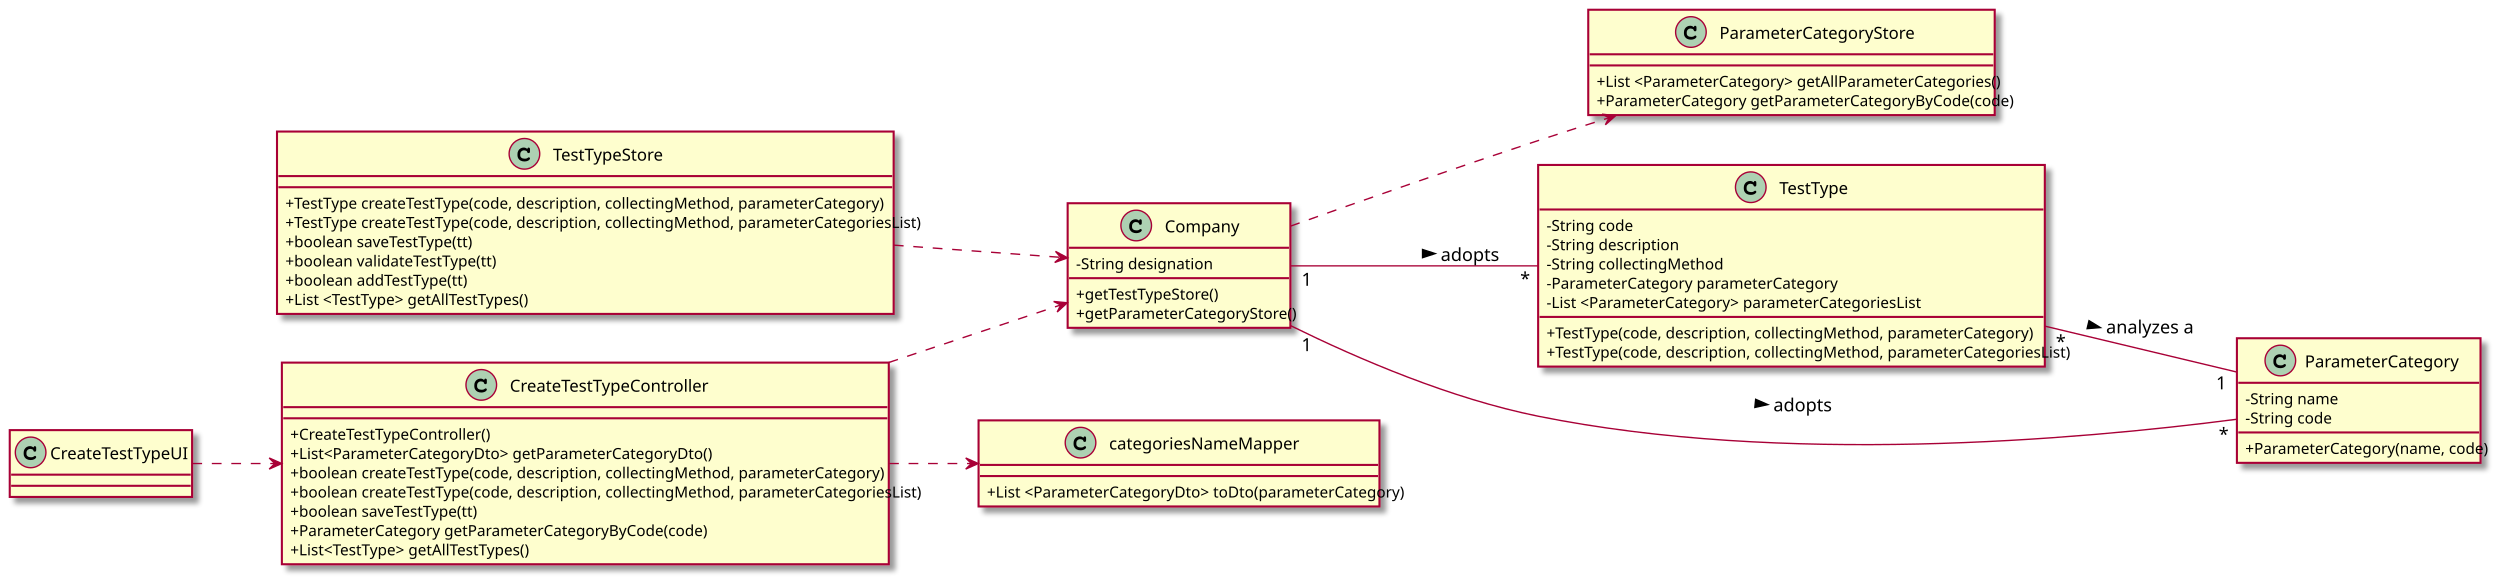
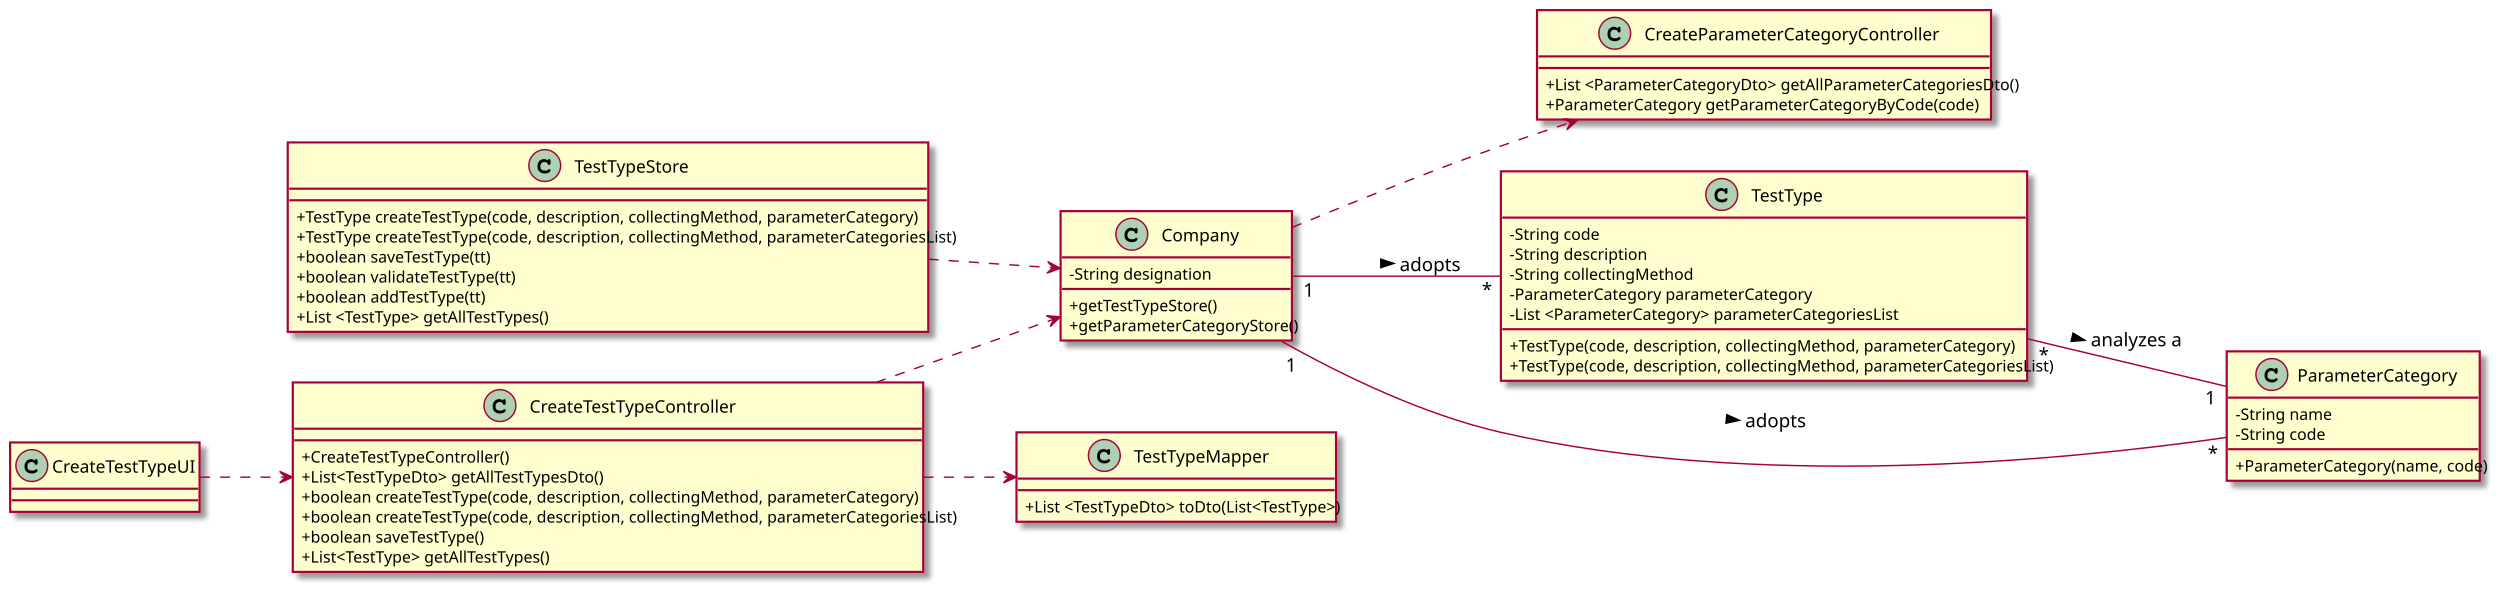
- <svg xmlns="http://www.w3.org/2000/svg" contentScriptType="application/ecmascript" contentStyleType="text/css" height="419px" preserveAspectRatio="none" style="width:1796px;height:419px;" version="1.1" viewBox="0 0 1796 419" width="1796px" zoomAndPan="magnify">
+ <svg xmlns="http://www.w3.org/2000/svg" contentScriptType="application/ecmascript" contentStyleType="text/css" height="409px" preserveAspectRatio="none" style="width:1729px;height:409px;" version="1.1" viewBox="0 0 1729 409" width="1729px" zoomAndPan="magnify">
  <defs>
-     <filter height="300%" id="fekjny58nes0" width="300%" x="-1" y="-1">
+     <filter height="300%" id="f53uwip7tvvvm" width="300%" x="-1" y="-1">
      <feGaussianBlur result="blurOut" stdDeviation="2.0" />
      <feColorMatrix in="blurOut" result="blurOut2" type="matrix" values="0 0 0 0 0 0 0 0 0 0 0 0 0 0 0 0 0 0 .4 0" />
      <feOffset dx="4.0" dy="4.0" in="blurOut2" result="blurOut3" />
      <feBlend in="SourceGraphic" in2="blurOut3" mode="normal" />
    </filter>
  </defs>
  <g>
-     <rect codeLine="4" fill="#FEFECE" filter="url(#fekjny58nes0)" height="89.508" id="C" style="stroke:#A80036;stroke-width:1.5;" width="160" x="767" y="146" />
-     <ellipse cx="816.25" cy="162" fill="#ADD1B2" rx="11" ry="11" style="stroke:#A80036;stroke-width:1.0;" />
-     <path d="M818.25,158.5 Q818.453,158 818.688,157.75 Q818.922,157.5 819.188,157.5 Q819.656,157.5 819.953,157.781 Q820.25,158.062 820.25,158.719 L820.25,160.281 Q820.25,160.938 819.969,161.219 Q819.688,161.5 819.25,161.5 Q818.859,161.5 818.609,161.328 Q818.359,161.156 818.25,160.703 Q818.203,160.391 818.031,160.219 Q817.719,159.891 817.156,159.703 Q816.594,159.5 816.031,159.5 Q815.328,159.5 814.734,159.781 Q814.156,160.062 813.703,160.688 Q813.25,161.312 813.25,162.172 L813.25,163.094 Q813.25,164.125 814.094,164.812 Q814.938,165.5 816.438,165.5 Q817.328,165.5 817.953,165.297 Q818.312,165.188 818.719,164.828 Q818.984,164.625 819.125,164.562 Q819.266,164.5 819.438,164.5 Q819.766,164.5 820,164.766 Q820.25,165.016 820.25,165.375 Q820.25,165.719 819.906,166.125 Q819.406,166.719 818.609,167.047 Q817.562,167.5 816.281,167.5 Q814.781,167.5 813.578,166.906 Q812.609,166.438 811.922,165.422 Q811.25,164.406 811.25,163.203 L811.25,162.109 Q811.25,160.859 811.844,159.766 Q812.453,158.672 813.5,158.094 Q814.562,157.5 815.75,157.5 Q816.469,157.5 817.094,157.75 Q817.719,158 818.25,158.5 Z " fill="#000000" />
-     <text fill="#000000" font-family="sans-serif" font-size="12" lengthAdjust="spacing" textLength="53" x="836.75" y="166.91">Company</text>
-     <line style="stroke:#A80036;stroke-width:1.5;" x1="768" x2="926" y1="178" y2="178" />
-     <text fill="#000000" font-family="sans-serif" font-size="11" lengthAdjust="spacing" textLength="90" x="773" y="193.419">-String designation</text>
-     <line style="stroke:#A80036;stroke-width:1.5;" x1="768" x2="926" y1="199.836" y2="199.836" />
-     <text fill="#000000" font-family="sans-serif" font-size="11" lengthAdjust="spacing" textLength="100" x="773" y="215.255">+getTestTypeStore()</text>
-     <text fill="#000000" font-family="sans-serif" font-size="11" lengthAdjust="spacing" textLength="148" x="773" y="229.091">+getParameterCategoryStore()</text>
-     <rect codeLine="10" fill="#FEFECE" filter="url(#fekjny58nes0)" height="61.836" id="cNM" style="stroke:#A80036;stroke-width:1.5;" width="288" x="703" y="302" />
-     <ellipse cx="776.25" cy="318" fill="#ADD1B2" rx="11" ry="11" style="stroke:#A80036;stroke-width:1.0;" />
-     <path d="M778.25,314.5 Q778.453,314 778.688,313.75 Q778.922,313.5 779.188,313.5 Q779.656,313.5 779.953,313.781 Q780.25,314.062 780.25,314.719 L780.25,316.281 Q780.25,316.938 779.969,317.219 Q779.688,317.5 779.25,317.5 Q778.859,317.5 778.609,317.328 Q778.359,317.156 778.25,316.703 Q778.203,316.391 778.031,316.219 Q777.719,315.891 777.156,315.703 Q776.594,315.5 776.031,315.5 Q775.328,315.5 774.734,315.781 Q774.156,316.062 773.703,316.688 Q773.25,317.312 773.25,318.172 L773.25,319.094 Q773.25,320.125 774.094,320.812 Q774.938,321.5 776.438,321.5 Q777.328,321.5 777.953,321.297 Q778.312,321.188 778.719,320.828 Q778.984,320.625 779.125,320.562 Q779.266,320.5 779.438,320.5 Q779.766,320.5 780,320.766 Q780.25,321.016 780.25,321.375 Q780.25,321.719 779.906,322.125 Q779.406,322.719 778.609,323.047 Q777.562,323.5 776.281,323.5 Q774.781,323.5 773.578,322.906 Q772.609,322.438 771.922,321.422 Q771.25,320.406 771.25,319.203 L771.25,318.109 Q771.25,316.859 771.844,315.766 Q772.453,314.672 773.5,314.094 Q774.562,313.5 775.75,313.5 Q776.469,313.5 777.094,313.75 Q777.719,314 778.25,314.5 Z " fill="#000000" />
-     <text fill="#000000" font-family="sans-serif" font-size="12" lengthAdjust="spacing" textLength="133" x="796.75" y="322.91">categoriesNameMapper</text>
-     <line style="stroke:#A80036;stroke-width:1.5;" x1="704" x2="990" y1="334" y2="334" />
-     <line style="stroke:#A80036;stroke-width:1.5;" x1="704" x2="990" y1="342" y2="342" />
-     <text fill="#000000" font-family="sans-serif" font-size="11" lengthAdjust="spacing" textLength="276" x="709" y="357.419">+List &lt;ParameterCategoryDto&gt; toDto(parameterCategory)</text>
-     <rect codeLine="14" fill="#FEFECE" filter="url(#fekjny58nes0)" height="131.016" id="TTS" style="stroke:#A80036;stroke-width:1.5;" width="443" x="199" y="94.5" />
-     <ellipse cx="376.75" cy="110.5" fill="#ADD1B2" rx="11" ry="11" style="stroke:#A80036;stroke-width:1.0;" />
-     <path d="M378.75,107 Q378.953,106.5 379.188,106.25 Q379.422,106 379.688,106 Q380.156,106 380.453,106.281 Q380.75,106.562 380.75,107.219 L380.75,108.781 Q380.75,109.438 380.469,109.719 Q380.188,110 379.75,110 Q379.359,110 379.109,109.828 Q378.859,109.656 378.75,109.203 Q378.703,108.891 378.531,108.719 Q378.219,108.391 377.656,108.203 Q377.094,108 376.531,108 Q375.828,108 375.234,108.281 Q374.656,108.562 374.203,109.188 Q373.75,109.812 373.75,110.672 L373.75,111.594 Q373.75,112.625 374.594,113.312 Q375.438,114 376.938,114 Q377.828,114 378.453,113.797 Q378.812,113.688 379.219,113.328 Q379.484,113.125 379.625,113.062 Q379.766,113 379.938,113 Q380.266,113 380.5,113.266 Q380.75,113.516 380.75,113.875 Q380.75,114.219 380.406,114.625 Q379.906,115.219 379.109,115.547 Q378.062,116 376.781,116 Q375.281,116 374.078,115.406 Q373.109,114.938 372.422,113.922 Q371.75,112.906 371.75,111.703 L371.75,110.609 Q371.75,109.359 372.344,108.266 Q372.953,107.172 374,106.594 Q375.062,106 376.25,106 Q376.969,106 377.594,106.25 Q378.219,106.5 378.75,107 Z " fill="#000000" />
-     <text fill="#000000" font-family="sans-serif" font-size="12" lengthAdjust="spacing" textLength="79" x="397.25" y="115.41">TestTypeStore</text>
-     <line style="stroke:#A80036;stroke-width:1.5;" x1="200" x2="641" y1="126.5" y2="126.5" />
-     <line style="stroke:#A80036;stroke-width:1.5;" x1="200" x2="641" y1="134.5" y2="134.5" />
-     <text fill="#000000" font-family="sans-serif" font-size="11" lengthAdjust="spacing" textLength="406" x="205" y="149.919">+TestType createTestType(code, description, collectingMethod, parameterCategory)</text>
-     <text fill="#000000" font-family="sans-serif" font-size="11" lengthAdjust="spacing" textLength="431" x="205" y="163.755">+TestType createTestType(code, description, collectingMethod, parameterCategoriesList)</text>
-     <text fill="#000000" font-family="sans-serif" font-size="11" lengthAdjust="spacing" textLength="130" x="205" y="177.591">+boolean saveTestType(tt)</text>
-     <text fill="#000000" font-family="sans-serif" font-size="11" lengthAdjust="spacing" textLength="143" x="205" y="191.427">+boolean validateTestType(tt)</text>
-     <text fill="#000000" font-family="sans-serif" font-size="11" lengthAdjust="spacing" textLength="124" x="205" y="205.263">+boolean addTestType(tt)</text>
-     <text fill="#000000" font-family="sans-serif" font-size="11" lengthAdjust="spacing" textLength="172" x="205" y="219.099">+List &lt;TestType&gt; getAllTestTypes()</text>
-     <rect codeLine="23" fill="#FEFECE" filter="url(#fekjny58nes0)" height="75.672" id="PCS" style="stroke:#A80036;stroke-width:1.5;" width="292" x="1141" y="7" />
-     <ellipse cx="1214.75" cy="23" fill="#ADD1B2" rx="11" ry="11" style="stroke:#A80036;stroke-width:1.0;" />
-     <path d="M1216.75,19.5 Q1216.953,19 1217.188,18.75 Q1217.422,18.5 1217.688,18.5 Q1218.156,18.5 1218.453,18.781 Q1218.75,19.062 1218.75,19.719 L1218.75,21.281 Q1218.75,21.938 1218.469,22.219 Q1218.188,22.5 1217.75,22.5 Q1217.359,22.5 1217.109,22.328 Q1216.859,22.156 1216.75,21.703 Q1216.703,21.391 1216.531,21.219 Q1216.219,20.891 1215.656,20.703 Q1215.094,20.5 1214.531,20.5 Q1213.828,20.5 1213.234,20.781 Q1212.656,21.062 1212.203,21.688 Q1211.75,22.312 1211.75,23.172 L1211.75,24.094 Q1211.75,25.125 1212.594,25.812 Q1213.438,26.5 1214.938,26.5 Q1215.828,26.5 1216.453,26.297 Q1216.812,26.188 1217.219,25.828 Q1217.484,25.625 1217.625,25.562 Q1217.766,25.5 1217.938,25.5 Q1218.266,25.5 1218.5,25.766 Q1218.75,26.016 1218.75,26.375 Q1218.75,26.719 1218.406,27.125 Q1217.906,27.719 1217.109,28.047 Q1216.062,28.5 1214.781,28.5 Q1213.281,28.5 1212.078,27.906 Q1211.109,27.438 1210.422,26.422 Q1209.75,25.406 1209.75,24.203 L1209.75,23.109 Q1209.75,21.859 1210.344,20.766 Q1210.953,19.672 1212,19.094 Q1213.062,18.5 1214.25,18.5 Q1214.969,18.5 1215.594,18.75 Q1216.219,19 1216.75,19.5 Z " fill="#000000" />
-     <text fill="#000000" font-family="sans-serif" font-size="12" lengthAdjust="spacing" textLength="136" x="1235.25" y="27.91">ParameterCategoryStore</text>
-     <line style="stroke:#A80036;stroke-width:1.5;" x1="1142" x2="1432" y1="39" y2="39" />
-     <line style="stroke:#A80036;stroke-width:1.5;" x1="1142" x2="1432" y1="47" y2="47" />
-     <text fill="#000000" font-family="sans-serif" font-size="11" lengthAdjust="spacing" textLength="270" x="1147" y="62.419">+List &lt;ParameterCategory&gt; getAllParameterCategories()</text>
-     <text fill="#000000" font-family="sans-serif" font-size="11" lengthAdjust="spacing" textLength="280" x="1147" y="76.255">+ParameterCategory getParameterCategoryByCode(code)</text>
-     <rect codeLine="55" fill="#FEFECE" filter="url(#fekjny58nes0)" height="144.852" id="TT" style="stroke:#A80036;stroke-width:1.5;" width="364" x="1105" y="118.5" />
-     <ellipse cx="1257.75" cy="134.5" fill="#ADD1B2" rx="11" ry="11" style="stroke:#A80036;stroke-width:1.0;" />
-     <path d="M1259.75,131 Q1259.953,130.5 1260.188,130.25 Q1260.422,130 1260.688,130 Q1261.156,130 1261.453,130.281 Q1261.75,130.562 1261.75,131.219 L1261.75,132.781 Q1261.75,133.438 1261.469,133.719 Q1261.188,134 1260.75,134 Q1260.359,134 1260.109,133.828 Q1259.859,133.656 1259.75,133.203 Q1259.703,132.891 1259.531,132.719 Q1259.219,132.391 1258.656,132.203 Q1258.094,132 1257.531,132 Q1256.828,132 1256.234,132.281 Q1255.656,132.562 1255.203,133.188 Q1254.75,133.812 1254.75,134.672 L1254.75,135.594 Q1254.75,136.625 1255.594,137.312 Q1256.438,138 1257.938,138 Q1258.828,138 1259.453,137.797 Q1259.812,137.688 1260.219,137.328 Q1260.484,137.125 1260.625,137.062 Q1260.766,137 1260.938,137 Q1261.266,137 1261.5,137.266 Q1261.75,137.516 1261.75,137.875 Q1261.75,138.219 1261.406,138.625 Q1260.906,139.219 1260.109,139.547 Q1259.062,140 1257.781,140 Q1256.281,140 1255.078,139.406 Q1254.109,138.938 1253.422,137.922 Q1252.75,136.906 1252.75,135.703 L1252.75,134.609 Q1252.75,133.359 1253.344,132.266 Q1253.953,131.172 1255,130.594 Q1256.062,130 1257.25,130 Q1257.969,130 1258.594,130.25 Q1259.219,130.5 1259.75,131 Z " fill="#000000" />
-     <text fill="#000000" font-family="sans-serif" font-size="12" lengthAdjust="spacing" textLength="50" x="1278.25" y="139.41">TestType</text>
-     <line style="stroke:#A80036;stroke-width:1.5;" x1="1106" x2="1468" y1="150.5" y2="150.5" />
-     <text fill="#000000" font-family="sans-serif" font-size="11" lengthAdjust="spacing" textLength="59" x="1111" y="165.919">-String code</text>
-     <text fill="#000000" font-family="sans-serif" font-size="11" lengthAdjust="spacing" textLength="88" x="1111" y="179.755">-String description</text>
-     <text fill="#000000" font-family="sans-serif" font-size="11" lengthAdjust="spacing" textLength="115" x="1111" y="193.591">-String collectingMethod</text>
-     <text fill="#000000" font-family="sans-serif" font-size="11" lengthAdjust="spacing" textLength="193" x="1111" y="207.427">-ParameterCategory parameterCategory</text>
-     <text fill="#000000" font-family="sans-serif" font-size="11" lengthAdjust="spacing" textLength="250" x="1111" y="221.263">-List &lt;ParameterCategory&gt; parameterCategoriesList</text>
-     <line style="stroke:#A80036;stroke-width:1.5;" x1="1106" x2="1468" y1="227.68" y2="227.68" />
-     <text fill="#000000" font-family="sans-serif" font-size="11" lengthAdjust="spacing" textLength="327" x="1111" y="243.099">+TestType(code, description, collectingMethod, parameterCategory)</text>
-     <text fill="#000000" font-family="sans-serif" font-size="11" lengthAdjust="spacing" textLength="352" x="1111" y="256.935">+TestType(code, description, collectingMethod, parameterCategoriesList)</text>
-     <rect codeLine="56" fill="#FEFECE" filter="url(#fekjny58nes0)" height="144.852" id="CTTC" style="stroke:#A80036;stroke-width:1.5;" width="436" x="202.5" y="260.5" />
-     <ellipse cx="345.75" cy="276.5" fill="#ADD1B2" rx="11" ry="11" style="stroke:#A80036;stroke-width:1.0;" />
-     <path d="M347.75,273 Q347.953,272.5 348.188,272.25 Q348.422,272 348.688,272 Q349.156,272 349.453,272.281 Q349.75,272.562 349.75,273.219 L349.75,274.781 Q349.75,275.438 349.469,275.719 Q349.188,276 348.75,276 Q348.359,276 348.109,275.828 Q347.859,275.656 347.75,275.203 Q347.703,274.891 347.531,274.719 Q347.219,274.391 346.656,274.203 Q346.094,274 345.531,274 Q344.828,274 344.234,274.281 Q343.656,274.562 343.203,275.188 Q342.75,275.812 342.75,276.672 L342.75,277.594 Q342.75,278.625 343.594,279.312 Q344.438,280 345.938,280 Q346.828,280 347.453,279.797 Q347.812,279.688 348.219,279.328 Q348.484,279.125 348.625,279.062 Q348.766,279 348.938,279 Q349.266,279 349.5,279.266 Q349.75,279.516 349.75,279.875 Q349.75,280.219 349.406,280.625 Q348.906,281.219 348.109,281.547 Q347.062,282 345.781,282 Q344.281,282 343.078,281.406 Q342.109,280.938 341.422,279.922 Q340.75,278.906 340.75,277.703 L340.75,276.609 Q340.75,275.359 341.344,274.266 Q341.953,273.172 343,272.594 Q344.062,272 345.25,272 Q345.969,272 346.594,272.25 Q347.219,272.5 347.75,273 Z " fill="#000000" />
-     <text fill="#000000" font-family="sans-serif" font-size="12" lengthAdjust="spacing" textLength="141" x="366.25" y="281.41">CreateTestTypeController</text>
-     <line style="stroke:#A80036;stroke-width:1.5;" x1="203.5" x2="637.5" y1="292.5" y2="292.5" />
-     <line style="stroke:#A80036;stroke-width:1.5;" x1="203.5" x2="637.5" y1="300.5" y2="300.5" />
-     <text fill="#000000" font-family="sans-serif" font-size="11" lengthAdjust="spacing" textLength="137" x="208.5" y="315.919">+CreateTestTypeController()</text>
-     <text fill="#000000" font-family="sans-serif" font-size="11" lengthAdjust="spacing" textLength="279" x="208.5" y="329.755">+List&lt;ParameterCategoryDto&gt; getParameterCategoryDto()</text>
-     <text fill="#000000" font-family="sans-serif" font-size="11" lengthAdjust="spacing" textLength="399" x="208.5" y="343.591">+boolean createTestType(code, description, collectingMethod, parameterCategory)</text>
-     <text fill="#000000" font-family="sans-serif" font-size="11" lengthAdjust="spacing" textLength="424" x="208.5" y="357.427">+boolean createTestType(code, description, collectingMethod, parameterCategoriesList)</text>
-     <text fill="#000000" font-family="sans-serif" font-size="11" lengthAdjust="spacing" textLength="130" x="208.5" y="371.263">+boolean saveTestType(tt)</text>
-     <text fill="#000000" font-family="sans-serif" font-size="11" lengthAdjust="spacing" textLength="280" x="208.5" y="385.099">+ParameterCategory getParameterCategoryByCode(code)</text>
-     <text fill="#000000" font-family="sans-serif" font-size="11" lengthAdjust="spacing" textLength="169" x="208.5" y="398.935">+List&lt;TestType&gt; getAllTestTypes()</text>
-     <rect codeLine="48" fill="#FEFECE" filter="url(#fekjny58nes0)" height="89.508" id="PC" style="stroke:#A80036;stroke-width:1.5;" width="175" x="1607" y="243" />
-     <ellipse cx="1638.2" cy="259" fill="#ADD1B2" rx="11" ry="11" style="stroke:#A80036;stroke-width:1.0;" />
-     <path d="M1640.2,255.5 Q1640.403,255 1640.638,254.75 Q1640.872,254.5 1641.138,254.5 Q1641.606,254.5 1641.903,254.781 Q1642.2,255.062 1642.2,255.719 L1642.2,257.281 Q1642.2,257.938 1641.919,258.219 Q1641.638,258.5 1641.2,258.5 Q1640.809,258.5 1640.559,258.328 Q1640.309,258.156 1640.2,257.703 Q1640.153,257.391 1639.981,257.219 Q1639.669,256.891 1639.106,256.703 Q1638.544,256.5 1637.981,256.5 Q1637.278,256.5 1636.684,256.781 Q1636.106,257.062 1635.653,257.688 Q1635.2,258.312 1635.2,259.172 L1635.2,260.094 Q1635.2,261.125 1636.044,261.812 Q1636.888,262.5 1638.388,262.5 Q1639.278,262.5 1639.903,262.297 Q1640.263,262.188 1640.669,261.828 Q1640.934,261.625 1641.075,261.562 Q1641.216,261.5 1641.388,261.5 Q1641.716,261.5 1641.95,261.766 Q1642.2,262.016 1642.2,262.375 Q1642.2,262.719 1641.856,263.125 Q1641.356,263.719 1640.559,264.047 Q1639.513,264.5 1638.231,264.5 Q1636.731,264.5 1635.528,263.906 Q1634.559,263.438 1633.872,262.422 Q1633.2,261.406 1633.2,260.203 L1633.2,259.109 Q1633.2,257.859 1633.794,256.766 Q1634.403,255.672 1635.45,255.094 Q1636.513,254.5 1637.7,254.5 Q1638.419,254.5 1639.044,254.75 Q1639.669,255 1640.2,255.5 Z " fill="#000000" />
-     <text fill="#000000" font-family="sans-serif" font-size="12" lengthAdjust="spacing" textLength="107" x="1655.8" y="263.91">ParameterCategory</text>
-     <line style="stroke:#A80036;stroke-width:1.5;" x1="1608" x2="1781" y1="275" y2="275" />
-     <text fill="#000000" font-family="sans-serif" font-size="11" lengthAdjust="spacing" textLength="61" x="1613" y="290.419">-String name</text>
-     <text fill="#000000" font-family="sans-serif" font-size="11" lengthAdjust="spacing" textLength="59" x="1613" y="304.255">-String code</text>
-     <line style="stroke:#A80036;stroke-width:1.5;" x1="1608" x2="1781" y1="310.672" y2="310.672" />
-     <text fill="#000000" font-family="sans-serif" font-size="11" lengthAdjust="spacing" textLength="163" x="1613" y="326.091">+ParameterCategory(name, code)</text>
-     <rect codeLine="54" fill="#FEFECE" filter="url(#fekjny58nes0)" height="48" id="CTTUI" style="stroke:#A80036;stroke-width:1.5;" width="131" x="7" y="309" />
-     <ellipse cx="22" cy="325" fill="#ADD1B2" rx="11" ry="11" style="stroke:#A80036;stroke-width:1.0;" />
-     <path d="M24,321.5 Q24.203,321 24.438,320.75 Q24.672,320.5 24.938,320.5 Q25.406,320.5 25.703,320.781 Q26,321.062 26,321.719 L26,323.281 Q26,323.938 25.719,324.219 Q25.438,324.5 25,324.5 Q24.609,324.5 24.359,324.328 Q24.109,324.156 24,323.703 Q23.953,323.391 23.781,323.219 Q23.469,322.891 22.906,322.703 Q22.344,322.5 21.781,322.5 Q21.078,322.5 20.484,322.781 Q19.906,323.062 19.453,323.688 Q19,324.312 19,325.172 L19,326.094 Q19,327.125 19.844,327.812 Q20.688,328.5 22.188,328.5 Q23.078,328.5 23.703,328.297 Q24.062,328.188 24.469,327.828 Q24.734,327.625 24.875,327.562 Q25.016,327.5 25.188,327.5 Q25.516,327.5 25.75,327.766 Q26,328.016 26,328.375 Q26,328.719 25.656,329.125 Q25.156,329.719 24.359,330.047 Q23.312,330.5 22.031,330.5 Q20.531,330.5 19.328,329.906 Q18.359,329.438 17.672,328.422 Q17,327.406 17,326.203 L17,325.109 Q17,323.859 17.594,322.766 Q18.203,321.672 19.25,321.094 Q20.312,320.5 21.5,320.5 Q22.219,320.5 22.844,320.75 Q23.469,321 24,321.5 Z " fill="#000000" />
-     <text fill="#000000" font-family="sans-serif" font-size="12" lengthAdjust="spacing" textLength="99" x="36" y="329.91">CreateTestTypeUI</text>
-     <line style="stroke:#A80036;stroke-width:1.5;" x1="8" x2="137" y1="341" y2="341" />
-     <line style="stroke:#A80036;stroke-width:1.5;" x1="8" x2="137" y1="349" y2="349" />
-     <path codeLine="58" d="M138.17,333 C155.83,333 176,333 197.26,333 " fill="none" id="CTTUI-to-CTTC" style="stroke:#A80036;stroke-width:1.0;stroke-dasharray:7.0,7.0;" />
-     <polygon fill="#A80036" points="202.39,333,193.39,329,197.39,333,193.39,337,202.39,333" style="stroke:#A80036;stroke-width:1.0;" />
-     <path codeLine="60" d="M927.05,162.47 C977.75,144.39 1045.06,120.76 1105,101 C1121.42,95.59 1138.73,90.04 1155.86,84.63 " fill="none" id="C-to-PCS" style="stroke:#A80036;stroke-width:1.0;stroke-dasharray:7.0,7.0;" />
-     <polygon fill="#A80036" points="1160.69,83.11,1150.905,81.993,1155.92,84.609,1153.304,89.625,1160.69,83.11" style="stroke:#A80036;stroke-width:1.0;" />
-     <path codeLine="62" d="M642.14,176.11 C684.81,179.23 727.03,182.31 761.89,184.86 " fill="none" id="TTS-to-C" style="stroke:#A80036;stroke-width:1.0;stroke-dasharray:7.0,7.0;" />
-     <polygon fill="#A80036" points="766.97,185.23,758.279,180.597,761.983,184.873,757.707,188.577,766.97,185.23" style="stroke:#A80036;stroke-width:1.0;" />
-     <path codeLine="65" d="M638.41,260.44 C682.38,245.73 726.09,231.11 761.97,219.11 " fill="none" id="CTTC-to-C" style="stroke:#A80036;stroke-width:1.0;stroke-dasharray:7.0,7.0;" />
-     <polygon fill="#A80036" points="766.75,217.51,756.945,216.579,762.01,219.1,759.489,224.164,766.75,217.51" style="stroke:#A80036;stroke-width:1.0;" />
-     <path codeLine="66" d="M638.72,333 C658.58,333 678.38,333 697.43,333 " fill="none" id="CTTC-to-cNM" style="stroke:#A80036;stroke-width:1.0;stroke-dasharray:7.0,7.0;" />
-     <polygon fill="#A80036" points="702.78,333,693.78,329,697.78,333,693.78,337,702.78,333" style="stroke:#A80036;stroke-width:1.0;" />
-     <path codeLine="68" d="M1469.11,234.32 C1517.01,245.78 1566.55,257.63 1606.85,267.27 " fill="none" id="TT-PC" style="stroke:#A80036;stroke-width:1.0;" />
-     <polygon fill="#000000" points="1508.863,235.339,1500.75,230.376,1499.382,236.093,1508.863,235.339" style="stroke:#000000;stroke-width:1.0;" />
-     <text fill="#000000" font-family="sans-serif" font-size="13" lengthAdjust="spacing" textLength="63" x="1513" y="239.495">analyzes a</text>
-     <text fill="#000000" font-family="sans-serif" font-size="13" lengthAdjust="spacing" textLength="5" x="1476.898" y="249.991">*</text>
-     <text fill="#000000" font-family="sans-serif" font-size="13" lengthAdjust="spacing" textLength="7" x="1592.017" y="279.707">1</text>
-     <path codeLine="70" d="M927.06,191 C976.72,191 1042.88,191 1104.87,191 " fill="none" id="C-TT" style="stroke:#A80036;stroke-width:1.0;" />
-     <polygon fill="#000000" points="1031,182.176,1021.955,179.237,1021.955,185.115,1031,182.176" style="stroke:#000000;stroke-width:1.0;" />
-     <text fill="#000000" font-family="sans-serif" font-size="13" lengthAdjust="spacing" textLength="39" x="1035" y="187.495">adopts</text>
-     <text fill="#000000" font-family="sans-serif" font-size="13" lengthAdjust="spacing" textLength="7" x="935.024" y="205.298">1</text>
-     <text fill="#000000" font-family="sans-serif" font-size="13" lengthAdjust="spacing" textLength="5" x="1092.081" y="204.843">*</text>
-     <path codeLine="71" d="M927.25,234 C976.76,258.38 1042.73,286.45 1105,299 C1280.3,334.34 1490.94,316.22 1606.68,301.22 " fill="none" id="C-PC" style="stroke:#A80036;stroke-width:1.0;" />
-     <polygon fill="#000000" points="1269.976,290.668,1261.264,286.853,1260.685,292.702,1269.976,290.668" style="stroke:#000000;stroke-width:1.0;" />
-     <text fill="#000000" font-family="sans-serif" font-size="13" lengthAdjust="spacing" textLength="39" x="1274" y="295.495">adopts</text>
-     <text fill="#000000" font-family="sans-serif" font-size="13" lengthAdjust="spacing" textLength="7" x="934.971" y="252.236">1</text>
-     <text fill="#000000" font-family="sans-serif" font-size="13" lengthAdjust="spacing" textLength="5" x="1593.918" y="316.575">*</text>
+     <rect codeLine="4" fill="#FEFECE" filter="url(#f53uwip7tvvvm)" height="89.508" id="C" style="stroke:#A80036;stroke-width:1.5;" width="160" x="733.5" y="146" />
+     <ellipse cx="782.75" cy="162" fill="#ADD1B2" rx="11" ry="11" style="stroke:#A80036;stroke-width:1.0;" />
+     <path d="M784.75,158.5 Q784.953,158 785.188,157.75 Q785.422,157.5 785.688,157.5 Q786.156,157.5 786.453,157.781 Q786.75,158.062 786.75,158.719 L786.75,160.281 Q786.75,160.938 786.469,161.219 Q786.188,161.5 785.75,161.5 Q785.359,161.5 785.109,161.328 Q784.859,161.156 784.75,160.703 Q784.703,160.391 784.531,160.219 Q784.219,159.891 783.656,159.703 Q783.094,159.5 782.531,159.5 Q781.828,159.5 781.234,159.781 Q780.656,160.062 780.203,160.688 Q779.75,161.312 779.75,162.172 L779.75,163.094 Q779.75,164.125 780.594,164.812 Q781.438,165.5 782.938,165.5 Q783.828,165.5 784.453,165.297 Q784.812,165.188 785.219,164.828 Q785.484,164.625 785.625,164.562 Q785.766,164.5 785.938,164.5 Q786.266,164.5 786.5,164.766 Q786.75,165.016 786.75,165.375 Q786.75,165.719 786.406,166.125 Q785.906,166.719 785.109,167.047 Q784.062,167.5 782.781,167.5 Q781.281,167.5 780.078,166.906 Q779.109,166.438 778.422,165.422 Q777.75,164.406 777.75,163.203 L777.75,162.109 Q777.75,160.859 778.344,159.766 Q778.953,158.672 780,158.094 Q781.062,157.5 782.25,157.5 Q782.969,157.5 783.594,157.75 Q784.219,158 784.75,158.5 Z " fill="#000000" />
+     <text fill="#000000" font-family="sans-serif" font-size="12" lengthAdjust="spacing" textLength="53" x="803.25" y="166.91">Company</text>
+     <line style="stroke:#A80036;stroke-width:1.5;" x1="734.5" x2="892.5" y1="178" y2="178" />
+     <text fill="#000000" font-family="sans-serif" font-size="11" lengthAdjust="spacing" textLength="90" x="739.5" y="193.419">-String designation</text>
+     <line style="stroke:#A80036;stroke-width:1.5;" x1="734.5" x2="892.5" y1="199.836" y2="199.836" />
+     <text fill="#000000" font-family="sans-serif" font-size="11" lengthAdjust="spacing" textLength="100" x="739.5" y="215.255">+getTestTypeStore()</text>
+     <text fill="#000000" font-family="sans-serif" font-size="11" lengthAdjust="spacing" textLength="148" x="739.5" y="229.091">+getParameterCategoryStore()</text>
+     <rect codeLine="10" fill="#FEFECE" filter="url(#f53uwip7tvvvm)" height="61.836" id="ttM" style="stroke:#A80036;stroke-width:1.5;" width="221" x="703" y="299" />
+     <ellipse cx="763.75" cy="315" fill="#ADD1B2" rx="11" ry="11" style="stroke:#A80036;stroke-width:1.0;" />
+     <path d="M765.75,311.5 Q765.953,311 766.188,310.75 Q766.422,310.5 766.688,310.5 Q767.156,310.5 767.453,310.781 Q767.75,311.062 767.75,311.719 L767.75,313.281 Q767.75,313.938 767.469,314.219 Q767.188,314.5 766.75,314.5 Q766.359,314.5 766.109,314.328 Q765.859,314.156 765.75,313.703 Q765.703,313.391 765.531,313.219 Q765.219,312.891 764.656,312.703 Q764.094,312.5 763.531,312.5 Q762.828,312.5 762.234,312.781 Q761.656,313.062 761.203,313.688 Q760.75,314.312 760.75,315.172 L760.75,316.094 Q760.75,317.125 761.594,317.812 Q762.438,318.5 763.938,318.5 Q764.828,318.5 765.453,318.297 Q765.812,318.188 766.219,317.828 Q766.484,317.625 766.625,317.562 Q766.766,317.5 766.938,317.5 Q767.266,317.5 767.5,317.766 Q767.75,318.016 767.75,318.375 Q767.75,318.719 767.406,319.125 Q766.906,319.719 766.109,320.047 Q765.062,320.5 763.781,320.5 Q762.281,320.5 761.078,319.906 Q760.109,319.438 759.422,318.422 Q758.75,317.406 758.75,316.203 L758.75,315.109 Q758.75,313.859 759.344,312.766 Q759.953,311.672 761,311.094 Q762.062,310.5 763.25,310.5 Q763.969,310.5 764.594,310.75 Q765.219,311 765.75,311.5 Z " fill="#000000" />
+     <text fill="#000000" font-family="sans-serif" font-size="12" lengthAdjust="spacing" textLength="91" x="784.25" y="319.91">TestTypeMapper</text>
+     <line style="stroke:#A80036;stroke-width:1.5;" x1="704" x2="923" y1="331" y2="331" />
+     <line style="stroke:#A80036;stroke-width:1.5;" x1="704" x2="923" y1="339" y2="339" />
+     <text fill="#000000" font-family="sans-serif" font-size="11" lengthAdjust="spacing" textLength="209" x="709" y="354.419">+List &lt;TestTypeDto&gt; toDto(List&lt;TestType&gt;)</text>
+     <rect codeLine="14" fill="#FEFECE" filter="url(#f53uwip7tvvvm)" height="131.016" id="TTS" style="stroke:#A80036;stroke-width:1.5;" width="443" x="199" y="98.5" />
+     <ellipse cx="376.75" cy="114.5" fill="#ADD1B2" rx="11" ry="11" style="stroke:#A80036;stroke-width:1.0;" />
+     <path d="M378.75,111 Q378.953,110.5 379.188,110.25 Q379.422,110 379.688,110 Q380.156,110 380.453,110.281 Q380.75,110.562 380.75,111.219 L380.75,112.781 Q380.75,113.438 380.469,113.719 Q380.188,114 379.75,114 Q379.359,114 379.109,113.828 Q378.859,113.656 378.75,113.203 Q378.703,112.891 378.531,112.719 Q378.219,112.391 377.656,112.203 Q377.094,112 376.531,112 Q375.828,112 375.234,112.281 Q374.656,112.562 374.203,113.188 Q373.75,113.812 373.75,114.672 L373.75,115.594 Q373.75,116.625 374.594,117.312 Q375.438,118 376.938,118 Q377.828,118 378.453,117.797 Q378.812,117.688 379.219,117.328 Q379.484,117.125 379.625,117.062 Q379.766,117 379.938,117 Q380.266,117 380.5,117.266 Q380.75,117.516 380.75,117.875 Q380.75,118.219 380.406,118.625 Q379.906,119.219 379.109,119.547 Q378.062,120 376.781,120 Q375.281,120 374.078,119.406 Q373.109,118.938 372.422,117.922 Q371.75,116.906 371.75,115.703 L371.75,114.609 Q371.75,113.359 372.344,112.266 Q372.953,111.172 374,110.594 Q375.062,110 376.25,110 Q376.969,110 377.594,110.25 Q378.219,110.5 378.75,111 Z " fill="#000000" />
+     <text fill="#000000" font-family="sans-serif" font-size="12" lengthAdjust="spacing" textLength="79" x="397.25" y="119.41">TestTypeStore</text>
+     <line style="stroke:#A80036;stroke-width:1.5;" x1="200" x2="641" y1="130.5" y2="130.5" />
+     <line style="stroke:#A80036;stroke-width:1.5;" x1="200" x2="641" y1="138.5" y2="138.5" />
+     <text fill="#000000" font-family="sans-serif" font-size="11" lengthAdjust="spacing" textLength="406" x="205" y="153.919">+TestType createTestType(code, description, collectingMethod, parameterCategory)</text>
+     <text fill="#000000" font-family="sans-serif" font-size="11" lengthAdjust="spacing" textLength="431" x="205" y="167.755">+TestType createTestType(code, description, collectingMethod, parameterCategoriesList)</text>
+     <text fill="#000000" font-family="sans-serif" font-size="11" lengthAdjust="spacing" textLength="130" x="205" y="181.591">+boolean saveTestType(tt)</text>
+     <text fill="#000000" font-family="sans-serif" font-size="11" lengthAdjust="spacing" textLength="143" x="205" y="195.427">+boolean validateTestType(tt)</text>
+     <text fill="#000000" font-family="sans-serif" font-size="11" lengthAdjust="spacing" textLength="124" x="205" y="209.263">+boolean addTestType(tt)</text>
+     <text fill="#000000" font-family="sans-serif" font-size="11" lengthAdjust="spacing" textLength="172" x="205" y="223.099">+List &lt;TestType&gt; getAllTestTypes()</text>
+     <rect codeLine="23" fill="#FEFECE" filter="url(#f53uwip7tvvvm)" height="75.672" id="PCS" style="stroke:#A80036;stroke-width:1.5;" width="314" x="1063" y="7" />
+     <ellipse cx="1116.75" cy="23" fill="#ADD1B2" rx="11" ry="11" style="stroke:#A80036;stroke-width:1.0;" />
+     <path d="M1118.75,19.5 Q1118.953,19 1119.188,18.75 Q1119.422,18.5 1119.688,18.5 Q1120.156,18.5 1120.453,18.781 Q1120.75,19.062 1120.75,19.719 L1120.75,21.281 Q1120.75,21.938 1120.469,22.219 Q1120.188,22.5 1119.75,22.5 Q1119.359,22.5 1119.109,22.328 Q1118.859,22.156 1118.75,21.703 Q1118.703,21.391 1118.531,21.219 Q1118.219,20.891 1117.656,20.703 Q1117.094,20.5 1116.531,20.5 Q1115.828,20.5 1115.234,20.781 Q1114.656,21.062 1114.203,21.688 Q1113.75,22.312 1113.75,23.172 L1113.75,24.094 Q1113.75,25.125 1114.594,25.812 Q1115.438,26.5 1116.938,26.5 Q1117.828,26.5 1118.453,26.297 Q1118.812,26.188 1119.219,25.828 Q1119.484,25.625 1119.625,25.562 Q1119.766,25.5 1119.938,25.5 Q1120.266,25.5 1120.5,25.766 Q1120.75,26.016 1120.75,26.375 Q1120.75,26.719 1120.406,27.125 Q1119.906,27.719 1119.109,28.047 Q1118.062,28.5 1116.781,28.5 Q1115.281,28.5 1114.078,27.906 Q1113.109,27.438 1112.422,26.422 Q1111.75,25.406 1111.75,24.203 L1111.75,23.109 Q1111.75,21.859 1112.344,20.766 Q1112.953,19.672 1114,19.094 Q1115.062,18.5 1116.25,18.5 Q1116.969,18.5 1117.594,18.75 Q1118.219,19 1118.75,19.5 Z " fill="#000000" />
+     <text fill="#000000" font-family="sans-serif" font-size="12" lengthAdjust="spacing" textLength="198" x="1137.25" y="27.91">CreateParameterCategoryController</text>
+     <line style="stroke:#A80036;stroke-width:1.5;" x1="1064" x2="1376" y1="39" y2="39" />
+     <line style="stroke:#A80036;stroke-width:1.5;" x1="1064" x2="1376" y1="47" y2="47" />
+     <text fill="#000000" font-family="sans-serif" font-size="11" lengthAdjust="spacing" textLength="302" x="1069" y="62.419">+List &lt;ParameterCategoryDto&gt; getAllParameterCategoriesDto()</text>
+     <text fill="#000000" font-family="sans-serif" font-size="11" lengthAdjust="spacing" textLength="280" x="1069" y="76.255">+ParameterCategory getParameterCategoryByCode(code)</text>
+     <rect codeLine="54" fill="#FEFECE" filter="url(#f53uwip7tvvvm)" height="144.852" id="TT" style="stroke:#A80036;stroke-width:1.5;" width="364" x="1038" y="118.5" />
+     <ellipse cx="1190.75" cy="134.5" fill="#ADD1B2" rx="11" ry="11" style="stroke:#A80036;stroke-width:1.0;" />
+     <path d="M1192.75,131 Q1192.953,130.5 1193.188,130.25 Q1193.422,130 1193.688,130 Q1194.156,130 1194.453,130.281 Q1194.75,130.562 1194.75,131.219 L1194.75,132.781 Q1194.75,133.438 1194.469,133.719 Q1194.188,134 1193.75,134 Q1193.359,134 1193.109,133.828 Q1192.859,133.656 1192.75,133.203 Q1192.703,132.891 1192.531,132.719 Q1192.219,132.391 1191.656,132.203 Q1191.094,132 1190.531,132 Q1189.828,132 1189.234,132.281 Q1188.656,132.562 1188.203,133.188 Q1187.75,133.812 1187.75,134.672 L1187.75,135.594 Q1187.75,136.625 1188.594,137.312 Q1189.438,138 1190.938,138 Q1191.828,138 1192.453,137.797 Q1192.812,137.688 1193.219,137.328 Q1193.484,137.125 1193.625,137.062 Q1193.766,137 1193.938,137 Q1194.266,137 1194.5,137.266 Q1194.75,137.516 1194.75,137.875 Q1194.75,138.219 1194.406,138.625 Q1193.906,139.219 1193.109,139.547 Q1192.062,140 1190.781,140 Q1189.281,140 1188.078,139.406 Q1187.109,138.938 1186.422,137.922 Q1185.75,136.906 1185.75,135.703 L1185.75,134.609 Q1185.75,133.359 1186.344,132.266 Q1186.953,131.172 1188,130.594 Q1189.062,130 1190.25,130 Q1190.969,130 1191.594,130.25 Q1192.219,130.5 1192.75,131 Z " fill="#000000" />
+     <text fill="#000000" font-family="sans-serif" font-size="12" lengthAdjust="spacing" textLength="50" x="1211.25" y="139.41">TestType</text>
+     <line style="stroke:#A80036;stroke-width:1.5;" x1="1039" x2="1401" y1="150.5" y2="150.5" />
+     <text fill="#000000" font-family="sans-serif" font-size="11" lengthAdjust="spacing" textLength="59" x="1044" y="165.919">-String code</text>
+     <text fill="#000000" font-family="sans-serif" font-size="11" lengthAdjust="spacing" textLength="88" x="1044" y="179.755">-String description</text>
+     <text fill="#000000" font-family="sans-serif" font-size="11" lengthAdjust="spacing" textLength="115" x="1044" y="193.591">-String collectingMethod</text>
+     <text fill="#000000" font-family="sans-serif" font-size="11" lengthAdjust="spacing" textLength="193" x="1044" y="207.427">-ParameterCategory parameterCategory</text>
+     <text fill="#000000" font-family="sans-serif" font-size="11" lengthAdjust="spacing" textLength="250" x="1044" y="221.263">-List &lt;ParameterCategory&gt; parameterCategoriesList</text>
+     <line style="stroke:#A80036;stroke-width:1.5;" x1="1039" x2="1401" y1="227.68" y2="227.68" />
+     <text fill="#000000" font-family="sans-serif" font-size="11" lengthAdjust="spacing" textLength="327" x="1044" y="243.099">+TestType(code, description, collectingMethod, parameterCategory)</text>
+     <text fill="#000000" font-family="sans-serif" font-size="11" lengthAdjust="spacing" textLength="352" x="1044" y="256.935">+TestType(code, description, collectingMethod, parameterCategoriesList)</text>
+     <rect codeLine="55" fill="#FEFECE" filter="url(#f53uwip7tvvvm)" height="131.016" id="CTTC" style="stroke:#A80036;stroke-width:1.5;" width="436" x="202.5" y="264.5" />
+     <ellipse cx="345.75" cy="280.5" fill="#ADD1B2" rx="11" ry="11" style="stroke:#A80036;stroke-width:1.0;" />
+     <path d="M347.75,277 Q347.953,276.5 348.188,276.25 Q348.422,276 348.688,276 Q349.156,276 349.453,276.281 Q349.75,276.562 349.75,277.219 L349.75,278.781 Q349.75,279.438 349.469,279.719 Q349.188,280 348.75,280 Q348.359,280 348.109,279.828 Q347.859,279.656 347.75,279.203 Q347.703,278.891 347.531,278.719 Q347.219,278.391 346.656,278.203 Q346.094,278 345.531,278 Q344.828,278 344.234,278.281 Q343.656,278.562 343.203,279.188 Q342.75,279.812 342.75,280.672 L342.75,281.594 Q342.75,282.625 343.594,283.312 Q344.438,284 345.938,284 Q346.828,284 347.453,283.797 Q347.812,283.688 348.219,283.328 Q348.484,283.125 348.625,283.062 Q348.766,283 348.938,283 Q349.266,283 349.5,283.266 Q349.75,283.516 349.75,283.875 Q349.75,284.219 349.406,284.625 Q348.906,285.219 348.109,285.547 Q347.062,286 345.781,286 Q344.281,286 343.078,285.406 Q342.109,284.938 341.422,283.922 Q340.75,282.906 340.75,281.703 L340.75,280.609 Q340.75,279.359 341.344,278.266 Q341.953,277.172 343,276.594 Q344.062,276 345.25,276 Q345.969,276 346.594,276.25 Q347.219,276.5 347.75,277 Z " fill="#000000" />
+     <text fill="#000000" font-family="sans-serif" font-size="12" lengthAdjust="spacing" textLength="141" x="366.25" y="285.41">CreateTestTypeController</text>
+     <line style="stroke:#A80036;stroke-width:1.5;" x1="203.5" x2="637.5" y1="296.5" y2="296.5" />
+     <line style="stroke:#A80036;stroke-width:1.5;" x1="203.5" x2="637.5" y1="304.5" y2="304.5" />
+     <text fill="#000000" font-family="sans-serif" font-size="11" lengthAdjust="spacing" textLength="137" x="208.5" y="319.919">+CreateTestTypeController()</text>
+     <text fill="#000000" font-family="sans-serif" font-size="11" lengthAdjust="spacing" textLength="201" x="208.5" y="333.755">+List&lt;TestTypeDto&gt; getAllTestTypesDto()</text>
+     <text fill="#000000" font-family="sans-serif" font-size="11" lengthAdjust="spacing" textLength="399" x="208.5" y="347.591">+boolean createTestType(code, description, collectingMethod, parameterCategory)</text>
+     <text fill="#000000" font-family="sans-serif" font-size="11" lengthAdjust="spacing" textLength="424" x="208.5" y="361.427">+boolean createTestType(code, description, collectingMethod, parameterCategoriesList)</text>
+     <text fill="#000000" font-family="sans-serif" font-size="11" lengthAdjust="spacing" textLength="124" x="208.5" y="375.263">+boolean saveTestType()</text>
+     <text fill="#000000" font-family="sans-serif" font-size="11" lengthAdjust="spacing" textLength="169" x="208.5" y="389.099">+List&lt;TestType&gt; getAllTestTypes()</text>
+     <rect codeLine="47" fill="#FEFECE" filter="url(#f53uwip7tvvvm)" height="89.508" id="PC" style="stroke:#A80036;stroke-width:1.5;" width="175" x="1540" y="243" />
+     <ellipse cx="1571.2" cy="259" fill="#ADD1B2" rx="11" ry="11" style="stroke:#A80036;stroke-width:1.0;" />
+     <path d="M1573.2,255.5 Q1573.403,255 1573.638,254.75 Q1573.872,254.5 1574.138,254.5 Q1574.606,254.5 1574.903,254.781 Q1575.2,255.062 1575.2,255.719 L1575.2,257.281 Q1575.2,257.938 1574.919,258.219 Q1574.638,258.5 1574.2,258.5 Q1573.809,258.5 1573.559,258.328 Q1573.309,258.156 1573.2,257.703 Q1573.153,257.391 1572.981,257.219 Q1572.669,256.891 1572.106,256.703 Q1571.544,256.5 1570.981,256.5 Q1570.278,256.5 1569.684,256.781 Q1569.106,257.062 1568.653,257.688 Q1568.2,258.312 1568.2,259.172 L1568.2,260.094 Q1568.2,261.125 1569.044,261.812 Q1569.888,262.5 1571.388,262.5 Q1572.278,262.5 1572.903,262.297 Q1573.263,262.188 1573.669,261.828 Q1573.934,261.625 1574.075,261.562 Q1574.216,261.5 1574.388,261.5 Q1574.716,261.5 1574.95,261.766 Q1575.2,262.016 1575.2,262.375 Q1575.2,262.719 1574.856,263.125 Q1574.356,263.719 1573.559,264.047 Q1572.513,264.5 1571.231,264.5 Q1569.731,264.5 1568.528,263.906 Q1567.559,263.438 1566.872,262.422 Q1566.2,261.406 1566.2,260.203 L1566.2,259.109 Q1566.2,257.859 1566.794,256.766 Q1567.403,255.672 1568.45,255.094 Q1569.513,254.5 1570.7,254.5 Q1571.419,254.5 1572.044,254.75 Q1572.669,255 1573.2,255.5 Z " fill="#000000" />
+     <text fill="#000000" font-family="sans-serif" font-size="12" lengthAdjust="spacing" textLength="107" x="1588.8" y="263.91">ParameterCategory</text>
+     <line style="stroke:#A80036;stroke-width:1.5;" x1="1541" x2="1714" y1="275" y2="275" />
+     <text fill="#000000" font-family="sans-serif" font-size="11" lengthAdjust="spacing" textLength="61" x="1546" y="290.419">-String name</text>
+     <text fill="#000000" font-family="sans-serif" font-size="11" lengthAdjust="spacing" textLength="59" x="1546" y="304.255">-String code</text>
+     <line style="stroke:#A80036;stroke-width:1.5;" x1="1541" x2="1714" y1="310.672" y2="310.672" />
+     <text fill="#000000" font-family="sans-serif" font-size="11" lengthAdjust="spacing" textLength="163" x="1546" y="326.091">+ParameterCategory(name, code)</text>
+     <rect codeLine="53" fill="#FEFECE" filter="url(#f53uwip7tvvvm)" height="48" id="CTTUI" style="stroke:#A80036;stroke-width:1.5;" width="131" x="7" y="306" />
+     <ellipse cx="22" cy="322" fill="#ADD1B2" rx="11" ry="11" style="stroke:#A80036;stroke-width:1.0;" />
+     <path d="M24,318.5 Q24.203,318 24.438,317.75 Q24.672,317.5 24.938,317.5 Q25.406,317.5 25.703,317.781 Q26,318.062 26,318.719 L26,320.281 Q26,320.938 25.719,321.219 Q25.438,321.5 25,321.5 Q24.609,321.5 24.359,321.328 Q24.109,321.156 24,320.703 Q23.953,320.391 23.781,320.219 Q23.469,319.891 22.906,319.703 Q22.344,319.5 21.781,319.5 Q21.078,319.5 20.484,319.781 Q19.906,320.062 19.453,320.688 Q19,321.312 19,322.172 L19,323.094 Q19,324.125 19.844,324.812 Q20.688,325.5 22.188,325.5 Q23.078,325.5 23.703,325.297 Q24.062,325.188 24.469,324.828 Q24.734,324.625 24.875,324.562 Q25.016,324.5 25.188,324.5 Q25.516,324.5 25.75,324.766 Q26,325.016 26,325.375 Q26,325.719 25.656,326.125 Q25.156,326.719 24.359,327.047 Q23.312,327.5 22.031,327.5 Q20.531,327.5 19.328,326.906 Q18.359,326.438 17.672,325.422 Q17,324.406 17,323.203 L17,322.109 Q17,320.859 17.594,319.766 Q18.203,318.672 19.25,318.094 Q20.312,317.5 21.5,317.5 Q22.219,317.5 22.844,317.75 Q23.469,318 24,318.5 Z " fill="#000000" />
+     <text fill="#000000" font-family="sans-serif" font-size="12" lengthAdjust="spacing" textLength="99" x="36" y="326.91">CreateTestTypeUI</text>
+     <line style="stroke:#A80036;stroke-width:1.5;" x1="8" x2="137" y1="338" y2="338" />
+     <line style="stroke:#A80036;stroke-width:1.5;" x1="8" x2="137" y1="346" y2="346" />
+     <path codeLine="57" d="M138.17,330 C155.83,330 176,330 197.26,330 " fill="none" id="CTTUI-to-CTTC" style="stroke:#A80036;stroke-width:1.0;stroke-dasharray:7.0,7.0;" />
+     <polygon fill="#A80036" points="202.39,330,193.39,326,197.39,330,193.39,334,202.39,330" style="stroke:#A80036;stroke-width:1.0;" />
+     <path codeLine="59" d="M893.54,157.31 C936.03,139.68 989.52,118.23 1038,101 C1053.45,95.51 1069.74,90.04 1085.97,84.78 " fill="none" id="C-to-PCS" style="stroke:#A80036;stroke-width:1.0;stroke-dasharray:7.0,7.0;" />
+     <polygon fill="#A80036" points="1091,83.15,1081.205,82.122,1086.244,84.692,1083.673,89.731,1091,83.15" style="stroke:#A80036;stroke-width:1.0;" />
+     <path codeLine="61" d="M642.14,179.24 C672.67,181.34 702.37,183.39 728.19,185.18 " fill="none" id="TTS-to-C" style="stroke:#A80036;stroke-width:1.0;stroke-dasharray:7.0,7.0;" />
+     <polygon fill="#A80036" points="733.3,185.53,724.596,180.922,728.312,185.187,724.047,188.903,733.3,185.53" style="stroke:#A80036;stroke-width:1.0;" />
+     <path codeLine="64" d="M605.84,264.47 C648.83,249.18 692.55,233.64 728.63,220.82 " fill="none" id="CTTC-to-C" style="stroke:#A80036;stroke-width:1.0;stroke-dasharray:7.0,7.0;" />
+     <polygon fill="#A80036" points="733.44,219.1,723.621,218.337,728.727,220.771,726.294,225.877,733.44,219.1" style="stroke:#A80036;stroke-width:1.0;" />
+     <path codeLine="65" d="M638.72,330 C658.97,330 678.9,330 697.63,330 " fill="none" id="CTTC-to-ttM" style="stroke:#A80036;stroke-width:1.0;stroke-dasharray:7.0,7.0;" />
+     <polygon fill="#A80036" points="702.88,330,693.88,326,697.88,330,693.88,334,702.88,330" style="stroke:#A80036;stroke-width:1.0;" />
+     <path codeLine="67" d="M1402.11,234.32 C1450.01,245.78 1499.55,257.63 1539.85,267.27 " fill="none" id="TT-PC" style="stroke:#A80036;stroke-width:1.0;" />
+     <polygon fill="#000000" points="1441.863,235.339,1433.75,230.376,1432.382,236.093,1441.863,235.339" style="stroke:#000000;stroke-width:1.0;" />
+     <text fill="#000000" font-family="sans-serif" font-size="13" lengthAdjust="spacing" textLength="63" x="1446" y="239.495">analyzes a</text>
+     <text fill="#000000" font-family="sans-serif" font-size="13" lengthAdjust="spacing" textLength="5" x="1409.898" y="249.991">*</text>
+     <text fill="#000000" font-family="sans-serif" font-size="13" lengthAdjust="spacing" textLength="7" x="1525.017" y="279.707">1</text>
+     <path codeLine="69" d="M893.93,191 C935.12,191 987.24,191 1037.61,191 " fill="none" id="C-TT" style="stroke:#A80036;stroke-width:1.0;" />
+     <polygon fill="#000000" points="964,182.176,954.955,179.237,954.955,185.115,964,182.176" style="stroke:#000000;stroke-width:1.0;" />
+     <text fill="#000000" font-family="sans-serif" font-size="13" lengthAdjust="spacing" textLength="39" x="968" y="187.495">adopts</text>
+     <text fill="#000000" font-family="sans-serif" font-size="13" lengthAdjust="spacing" textLength="7" x="901.405" y="205.245">1</text>
+     <text fill="#000000" font-family="sans-serif" font-size="13" lengthAdjust="spacing" textLength="5" x="1024.81" y="204.843">*</text>
+     <path codeLine="70" d="M886.42,236.05 C928.79,259.9 984.44,286.74 1038,299 C1212.57,338.97 1423.92,319.06 1539.89,302.52 " fill="none" id="C-PC" style="stroke:#A80036;stroke-width:1.0;" />
+     <polygon fill="#000000" points="1202.974,290.682,1194.273,286.843,1193.678,292.69,1202.974,290.682" style="stroke:#000000;stroke-width:1.0;" />
+     <text fill="#000000" font-family="sans-serif" font-size="13" lengthAdjust="spacing" textLength="39" x="1207" y="295.495">adopts</text>
+     <text fill="#000000" font-family="sans-serif" font-size="13" lengthAdjust="spacing" textLength="7" x="889.182" y="257.065">1</text>
+     <text fill="#000000" font-family="sans-serif" font-size="13" lengthAdjust="spacing" textLength="5" x="1526.865" y="318.058">*</text>
  </g>
</svg>
